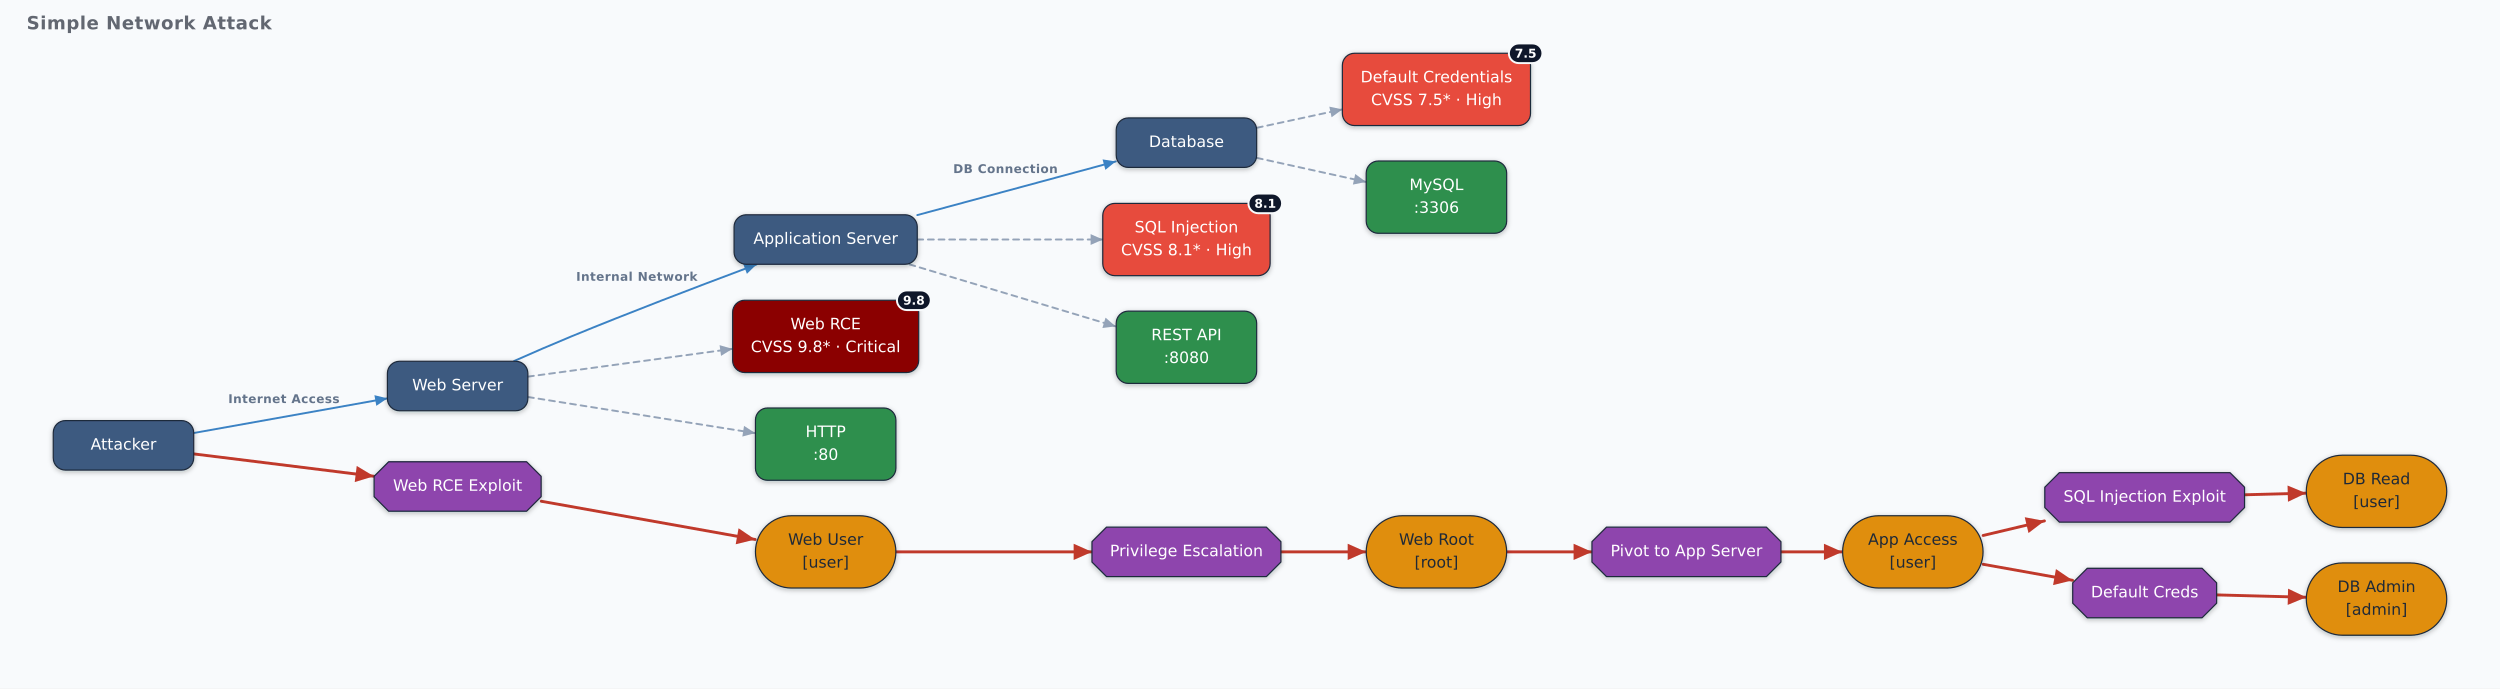
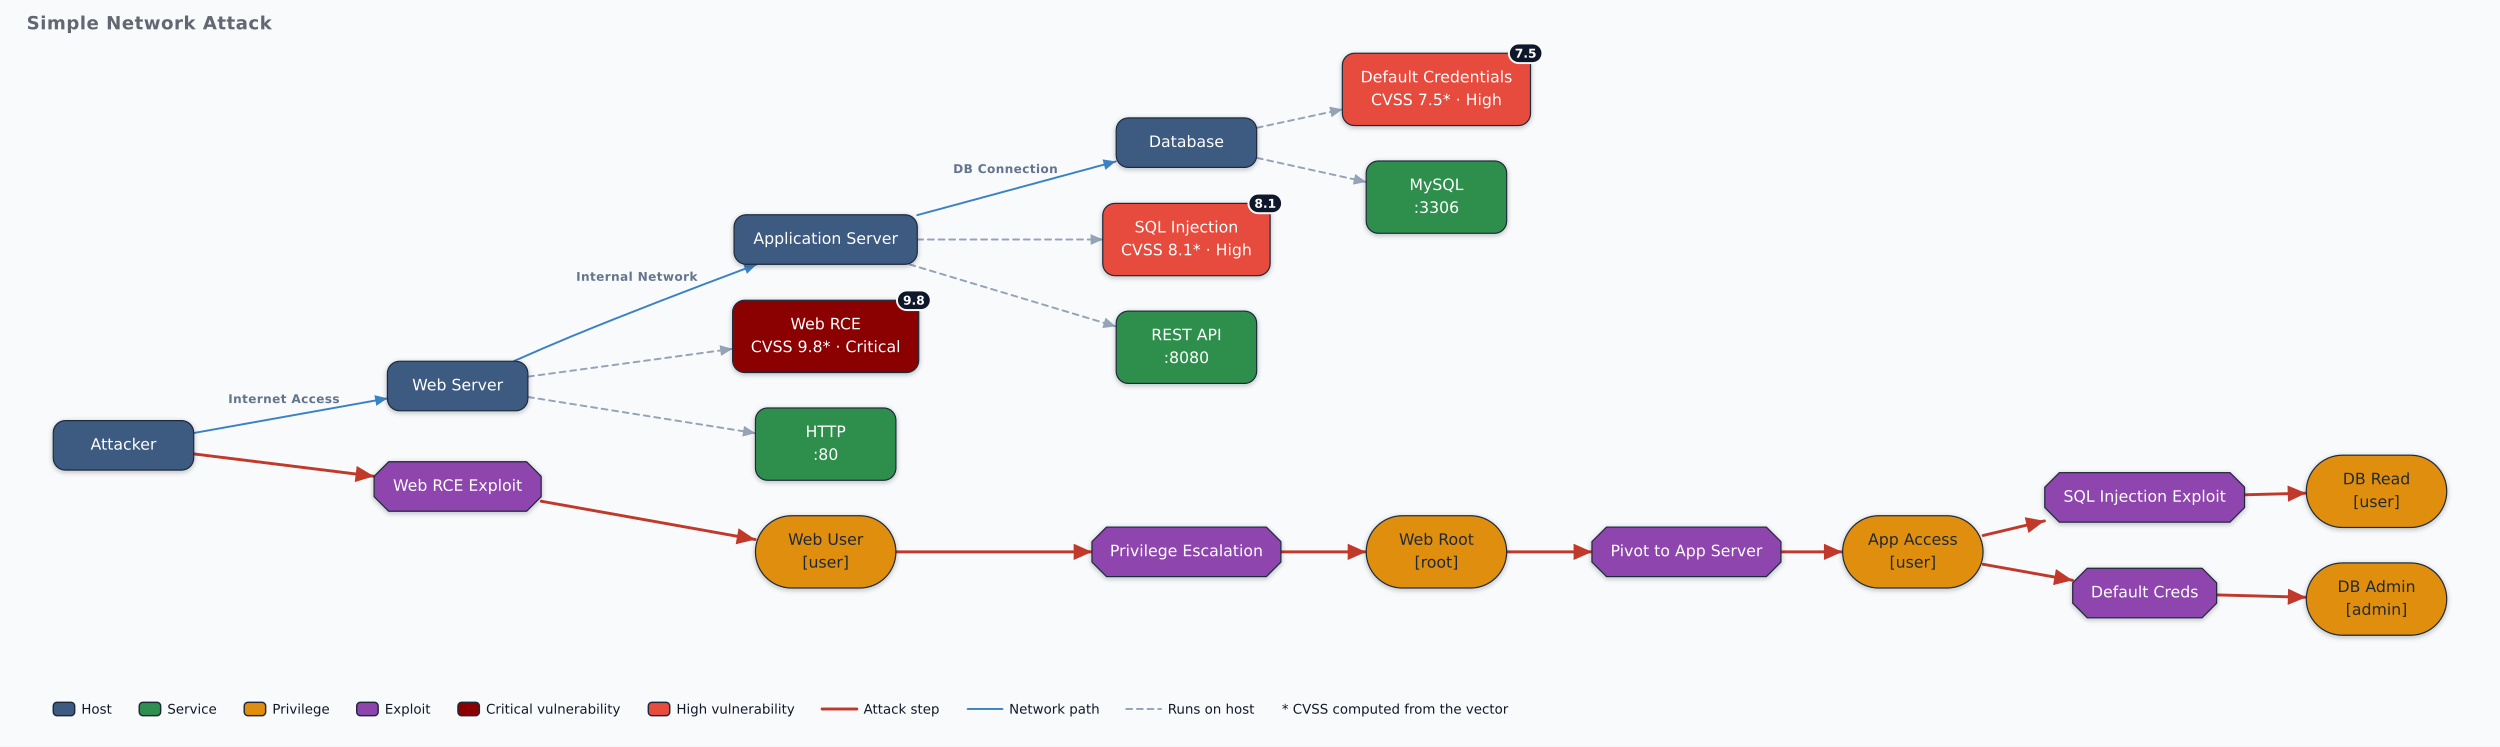
- <svg xmlns="http://www.w3.org/2000/svg" width="2065" height="568.7" viewBox="-44 -43.85 2065 568.7" preserveAspectRatio="xMidYMid meet" class="usv-svg usv-attackgraph" data-usv-engine="svg" data-usv-module="attackgraph" data-usv-theme="sv_default">
+ <svg xmlns="http://www.w3.org/2000/svg" width="2065" height="616.7" viewBox="-44 -43.85 2065 616.7" preserveAspectRatio="xMidYMid meet" class="usv-svg usv-attackgraph" data-usv-engine="svg" data-usv-module="attackgraph" data-usv-theme="sv_default">
  <defs>
    <filter id="usv-shadow-0" x="-20%" y="-20%" width="140%" height="140%">
      <feDropShadow dx="0" dy="1.2" stdDeviation="2.2" flood-color="#0f172a" flood-opacity="0.28" />
    </filter>
    <marker id="usv-arrow-1" viewBox="0 0 10 10" refX="9" refY="5" markerWidth="7" markerHeight="7" orient="auto-start-reverse">
      <path d="M 0 1 L 9 5 L 0 9 z" fill="#3b82c4" />
    </marker>
    <marker id="usv-arrow-2" viewBox="0 0 10 10" refX="9" refY="5" markerWidth="7" markerHeight="7" orient="auto-start-reverse">
      <path d="M 0 1 L 9 5 L 0 9 z" fill="#c0392b" />
    </marker>
    <marker id="usv-arrow-3" viewBox="0 0 10 10" refX="9" refY="5" markerWidth="7" markerHeight="7" orient="auto-start-reverse">
      <path d="M 0 1 L 9 5 L 0 9 z" fill="#94a3b8" />
    </marker>
  </defs>
  <style type="text/css">
.usv-attackgraph text { font-family: DejaVu Sans; }
.usv-attackgraph .usv-node:hover rect, .usv-attackgraph .usv-node:hover polygon { stroke-width: 2.2; }
</style>
-   <rect x="-44" y="-43.85" width="2065" height="568.7" rx="0" fill="#f8fafc" stroke="none" stroke-width="0" />
+   <rect x="-44" y="-43.85" width="2065" height="616.7" rx="0" fill="#f8fafc" stroke="none" stroke-width="0" />
  <g class="usv-edge usv-edge--network" data-from="attacker" data-to="webserver">
    <path d="M 116.11 313.79 C 159.79 305.97 220.15 295.18 266.1 286.96 L 275.97 285.2" fill="none" stroke="#3b82c4" stroke-width="1.6" stroke-linecap="round" marker-end="url(#usv-arrow-1)" />
  </g>
  <g class="usv-edge usv-edge--network" data-from="webserver" data-to="appserver">
    <path d="M 380.69 254.32 C 395.69 247.67 412.5 240.38 428 234 C 475.67 214.38 530.06 193.62 571.4 178.16 L 580.82 174.64" fill="none" stroke="#3b82c4" stroke-width="1.6" stroke-linecap="round" marker-end="url(#usv-arrow-1)" />
  </g>
  <g class="usv-edge usv-edge--network" data-from="appserver" data-to="database">
    <path d="M 713.69 133.81 C 761.08 121 821.88 104.57 867.76 92.17 L 877.61 89.51" fill="none" stroke="#3b82c4" stroke-width="1.6" stroke-linecap="round" marker-end="url(#usv-arrow-1)" />
  </g>
  <g class="usv-edge usv-edge--exploit" data-from="attacker" data-to="exploit_web_rce">
    <path d="M 116.11 331.09 C 156.27 336.07 210.5 342.8 254.69 348.28 L 264.83 349.54" fill="none" stroke="#c0392b" stroke-width="2.4" stroke-linecap="round" marker-end="url(#usv-arrow-2)" />
  </g>
  <g class="usv-edge usv-edge--exploit" data-from="exploit_web_rce" data-to="priv_web_user">
    <path d="M 403.15 370.19 C 452.95 379.09 520.17 391.11 569.76 399.98 L 579.75 401.76" fill="none" stroke="#c0392b" stroke-width="2.4" stroke-linecap="round" marker-end="url(#usv-arrow-2)" />
  </g>
  <g class="usv-edge usv-edge--exploit" data-from="priv_web_user" data-to="exploit_privesc">
    <path d="M 696.07 412 C 739.05 412 798.72 412 847.68 412 L 857.95 412" fill="none" stroke="#c0392b" stroke-width="2.4" stroke-linecap="round" marker-end="url(#usv-arrow-2)" />
  </g>
  <g class="usv-edge usv-edge--exploit" data-from="exploit_privesc" data-to="priv_web_root">
    <path d="M 1014 412 C 1033.8 412 1054.9 412 1074.1 412 L 1084.3 412" fill="none" stroke="#c0392b" stroke-width="2.4" stroke-linecap="round" marker-end="url(#usv-arrow-2)" />
  </g>
  <g class="usv-edge usv-edge--exploit" data-from="priv_web_root" data-to="exploit_pivot">
    <path d="M 1200.7 412 C 1219.3 412 1240.4 412 1260.7 412 L 1270.9 412" fill="none" stroke="#c0392b" stroke-width="2.4" stroke-linecap="round" marker-end="url(#usv-arrow-2)" />
  </g>
  <g class="usv-edge usv-edge--exploit" data-from="exploit_pivot" data-to="priv_app_access">
    <path d="M 1427.1 412 C 1440.5 412 1454.3 412 1467.4 412 L 1477.7 412" fill="none" stroke="#c0392b" stroke-width="2.4" stroke-linecap="round" marker-end="url(#usv-arrow-2)" />
  </g>
  <g class="usv-edge usv-edge--exploit" data-from="priv_app_access" data-to="exploit_sqli">
    <path d="M 1594.1 398.44 C 1606.9 395.4 1620.8 392.1 1634.6 388.82 L 1644.7 386.43" fill="none" stroke="#c0392b" stroke-width="2.4" stroke-linecap="round" marker-end="url(#usv-arrow-2)" />
  </g>
  <g class="usv-edge usv-edge--exploit" data-from="exploit_sqli" data-to="priv_db_read">
    <path d="M 1810.2 364.84 C 1823.7 364.49 1837.5 364.12 1850.5 363.78 L 1860.8 363.51" fill="none" stroke="#c0392b" stroke-width="2.4" stroke-linecap="round" marker-end="url(#usv-arrow-2)" />
  </g>
  <g class="usv-edge usv-edge--exploit" data-from="priv_app_access" data-to="exploit_db_default">
    <path d="M 1594.1 422.25 C 1614.2 425.84 1636.9 429.92 1657.8 433.67 L 1667.9 435.48" fill="none" stroke="#c0392b" stroke-width="2.4" stroke-linecap="round" marker-end="url(#usv-arrow-2)" />
  </g>
  <g class="usv-edge usv-edge--exploit" data-from="exploit_db_default" data-to="priv_db_admin">
    <path d="M 1787.2 447.55 C 1807.3 448.08 1830.1 448.68 1850.9 449.23 L 1860.9 449.49" fill="none" stroke="#c0392b" stroke-width="2.4" stroke-linecap="round" marker-end="url(#usv-arrow-2)" />
  </g>
  <g class="usv-edge usv-edge--structural" data-from="webserver" data-to="vuln_web_rce">
    <path d="M 392.16 267.24 C 436.97 261.16 500.04 252.59 550.95 245.68 L 560.96 244.32" fill="none" stroke="#94a3b8" stroke-width="1.6" stroke-linecap="round" stroke-dasharray="4.8 4" marker-end="url(#usv-arrow-3)" />
  </g>
  <g class="usv-edge usv-edge--structural" data-from="appserver" data-to="vuln_app_sqli">
    <path d="M 713.69 154 C 757.39 154 812.49 154 856.78 154 L 866.92 154" fill="none" stroke="#94a3b8" stroke-width="1.6" stroke-linecap="round" stroke-dasharray="4.8 4" marker-end="url(#usv-arrow-3)" />
  </g>
  <g class="usv-edge usv-edge--structural" data-from="database" data-to="vuln_db_default">
    <path d="M 994.24 61.69 C 1013 57.64 1034.3 53.06 1054.8 48.65 L 1064.8 46.51" fill="none" stroke="#94a3b8" stroke-width="1.6" stroke-linecap="round" stroke-dasharray="4.8 4" marker-end="url(#usv-arrow-3)" />
  </g>
  <g class="usv-edge usv-edge--structural" data-from="webserver" data-to="svc_http">
    <path d="M 392.16 284.08 C 442.68 292.12 516.43 303.84 569.77 312.31 L 579.82 313.91" fill="none" stroke="#94a3b8" stroke-width="1.6" stroke-linecap="round" stroke-dasharray="4.8 4" marker-end="url(#usv-arrow-3)" />
  </g>
  <g class="usv-edge usv-edge--structural" data-from="appserver" data-to="svc_api">
    <path d="M 707.28 174.53 C 755.52 189.03 819.86 208.38 867.85 222.81 L 877.52 225.72" fill="none" stroke="#94a3b8" stroke-width="1.6" stroke-linecap="round" stroke-dasharray="4.8 4" marker-end="url(#usv-arrow-3)" />
  </g>
  <g class="usv-edge usv-edge--structural" data-from="database" data-to="svc_mysql">
    <path d="M 994.24 86.59 C 1019.1 92.06 1048.3 98.49 1074.2 104.19 L 1084.3 106.41" fill="none" stroke="#94a3b8" stroke-width="1.6" stroke-linecap="round" stroke-dasharray="4.8 4" marker-end="url(#usv-arrow-3)" />
  </g>
  <g class="usv-node usv-node--host" data-kind="host" data-label="Attacker" data-node-id="attacker">
    <rect x="0" y="303.57" width="116" height="40.85" rx="10" fill="#3d5a80" stroke="#1e293b" stroke-width="1" filter="url(#usv-shadow-0)" />
    <text x="58" y="327.57" text-anchor="middle" font-size="13" fill="#ffffff">Attacker</text>
  </g>
  <g class="usv-node usv-node--host" data-kind="host" data-label="Web Server" data-node-id="webserver">
    <rect x="276" y="254.57" width="116" height="40.85" rx="10" fill="#3d5a80" stroke="#1e293b" stroke-width="1" filter="url(#usv-shadow-0)" />
    <text x="334" y="278.57" text-anchor="middle" font-size="13" fill="#ffffff">Web Server</text>
  </g>
  <g class="usv-node usv-node--host" data-kind="host" data-label="Application Server" data-node-id="appserver">
    <rect x="562.35" y="133.57" width="151.3" height="40.85" rx="10" fill="#3d5a80" stroke="#1e293b" stroke-width="1" filter="url(#usv-shadow-0)" />
    <text x="638" y="157.57" text-anchor="middle" font-size="13" fill="#ffffff">Application Server</text>
  </g>
  <g class="usv-node usv-node--host" data-kind="host" data-label="Database" data-node-id="database">
    <rect x="878" y="53.58" width="116" height="40.85" rx="10" fill="#3d5a80" stroke="#1e293b" stroke-width="1" filter="url(#usv-shadow-0)" />
    <text x="936" y="77.58" text-anchor="middle" font-size="13" fill="#ffffff">Database</text>
  </g>
  <g class="usv-node usv-node--vulnerability usv-sev--critical" data-cvss="9.8" data-kind="vulnerability" data-label="Web RCE" data-node-id="vuln_web_rce" data-severity="critical">
    <rect x="561.15" y="204.15" width="153.7" height="59.7" rx="10" fill="#8b0000" stroke="#1e293b" stroke-width="1" filter="url(#usv-shadow-0)" />
    <text x="638" y="228.15" text-anchor="middle" font-size="13" fill="#ffffff">Web RCE</text>
    <text x="638" y="247" text-anchor="middle" font-size="13" fill="#ffffff">CVSS 9.8* · Critical</text>
  </g>
  <g class="usv-node usv-node--vulnerability usv-sev--high" data-cvss="8.1" data-kind="vulnerability" data-label="SQL Injection" data-node-id="vuln_app_sqli" data-severity="high">
    <rect x="866.89" y="124.15" width="138.22" height="59.7" rx="10" fill="#e74c3c" stroke="#1e293b" stroke-width="1" filter="url(#usv-shadow-0)" />
    <text x="936" y="148.15" text-anchor="middle" font-size="13" fill="#ffffff">SQL Injection</text>
    <text x="936" y="167" text-anchor="middle" font-size="13" fill="#ffffff">CVSS 8.1* · High</text>
  </g>
  <g class="usv-node usv-node--vulnerability usv-sev--high" data-cvss="7.5" data-kind="vulnerability" data-label="Default Credentials" data-node-id="vuln_db_default" data-severity="high">
    <rect x="1064.8" y="0.15" width="155.4" height="59.7" rx="10" fill="#e74c3c" stroke="#1e293b" stroke-width="1" filter="url(#usv-shadow-0)" />
    <text x="1142.5" y="24.15" text-anchor="middle" font-size="13" fill="#ffffff">Default Credentials</text>
    <text x="1142.5" y="43" text-anchor="middle" font-size="13" fill="#ffffff">CVSS 7.5* · High</text>
  </g>
  <g class="usv-node usv-node--privilege" data-kind="privilege" data-label="Web User" data-node-id="priv_web_user">
    <rect x="580" y="382.15" width="116" height="59.7" rx="29.85" fill="#e08e0b" stroke="#1e293b" stroke-width="1" filter="url(#usv-shadow-0)" />
    <text x="638" y="406.15" text-anchor="middle" font-size="13" fill="#1f2937">Web User</text>
    <text x="638" y="425" text-anchor="middle" font-size="13" fill="#1f2937">[user]</text>
  </g>
  <g class="usv-node usv-node--privilege" data-kind="privilege" data-label="Web Root" data-node-id="priv_web_root">
    <rect x="1084.5" y="382.15" width="116" height="59.7" rx="29.85" fill="#e08e0b" stroke="#1e293b" stroke-width="1" filter="url(#usv-shadow-0)" />
    <text x="1142.5" y="406.15" text-anchor="middle" font-size="13" fill="#1f2937">Web Root</text>
    <text x="1142.5" y="425" text-anchor="middle" font-size="13" fill="#1f2937">[root]</text>
  </g>
  <g class="usv-node usv-node--privilege" data-kind="privilege" data-label="App Access" data-node-id="priv_app_access">
    <rect x="1478" y="382.15" width="116" height="59.7" rx="29.85" fill="#e08e0b" stroke="#1e293b" stroke-width="1" filter="url(#usv-shadow-0)" />
    <text x="1536" y="406.15" text-anchor="middle" font-size="13" fill="#1f2937">App Access</text>
    <text x="1536" y="425" text-anchor="middle" font-size="13" fill="#1f2937">[user]</text>
  </g>
  <g class="usv-node usv-node--privilege" data-kind="privilege" data-label="DB Read" data-node-id="priv_db_read">
    <rect x="1861" y="332.15" width="116" height="59.7" rx="29.85" fill="#e08e0b" stroke="#1e293b" stroke-width="1" filter="url(#usv-shadow-0)" />
    <text x="1919" y="356.15" text-anchor="middle" font-size="13" fill="#1f2937">DB Read</text>
    <text x="1919" y="375" text-anchor="middle" font-size="13" fill="#1f2937">[user]</text>
  </g>
  <g class="usv-node usv-node--privilege" data-kind="privilege" data-label="DB Admin" data-node-id="priv_db_admin">
    <rect x="1861" y="421.15" width="116" height="59.7" rx="29.85" fill="#e08e0b" stroke="#1e293b" stroke-width="1" filter="url(#usv-shadow-0)" />
    <text x="1919" y="445.15" text-anchor="middle" font-size="13" fill="#1f2937">DB Admin</text>
    <text x="1919" y="464" text-anchor="middle" font-size="13" fill="#1f2937">[admin]</text>
  </g>
  <g class="usv-node usv-node--service" data-kind="service" data-label="HTTP" data-node-id="svc_http">
    <rect x="580" y="293.15" width="116" height="59.7" rx="10" fill="#2f8f4e" stroke="#1e293b" stroke-width="1" filter="url(#usv-shadow-0)" />
    <text x="638" y="317.15" text-anchor="middle" font-size="13" fill="#ffffff">HTTP</text>
    <text x="638" y="336" text-anchor="middle" font-size="13" fill="#ffffff">:80</text>
  </g>
  <g class="usv-node usv-node--service" data-kind="service" data-label="REST API" data-node-id="svc_api">
    <rect x="878" y="213.15" width="116" height="59.7" rx="10" fill="#2f8f4e" stroke="#1e293b" stroke-width="1" filter="url(#usv-shadow-0)" />
    <text x="936" y="237.15" text-anchor="middle" font-size="13" fill="#ffffff">REST API</text>
    <text x="936" y="256" text-anchor="middle" font-size="13" fill="#ffffff">:8080</text>
  </g>
  <g class="usv-node usv-node--service" data-kind="service" data-label="MySQL" data-node-id="svc_mysql">
    <rect x="1084.5" y="89.15" width="116" height="59.7" rx="10" fill="#2f8f4e" stroke="#1e293b" stroke-width="1" filter="url(#usv-shadow-0)" />
    <text x="1142.5" y="113.15" text-anchor="middle" font-size="13" fill="#ffffff">MySQL</text>
    <text x="1142.5" y="132" text-anchor="middle" font-size="13" fill="#ffffff">:3306</text>
  </g>
  <g class="usv-node usv-node--exploit" data-kind="exploit" data-label="Web RCE Exploit" data-node-id="exploit_web_rce">
    <polygon points="277.02,337.57 390.98,337.57 402.98,349.57 402.98,366.42 390.98,378.42 277.02,378.42 265.02,366.42 265.02,349.57" fill="#8e44ad" stroke="#1e293b" stroke-width="1" stroke-linejoin="round" filter="url(#usv-shadow-0)" />
    <text x="334" y="361.57" text-anchor="middle" font-size="13" fill="#ffffff">Web RCE Exploit</text>
  </g>
  <g class="usv-node usv-node--exploit" data-kind="exploit" data-label="Privilege Escalation" data-node-id="exploit_privesc">
    <polygon points="869.97,391.57 1002.03,391.57 1014.03,403.57 1014.03,420.42 1002.03,432.42 869.97,432.42 857.97,420.42 857.97,403.57" fill="#8e44ad" stroke="#1e293b" stroke-width="1" stroke-linejoin="round" filter="url(#usv-shadow-0)" />
    <text x="936" y="415.57" text-anchor="middle" font-size="13" fill="#ffffff">Privilege Escalation</text>
  </g>
  <g class="usv-node usv-node--exploit" data-kind="exploit" data-label="Pivot to App Server" data-node-id="exploit_pivot">
    <polygon points="1282.95,391.57 1415.05,391.57 1427.05,403.57 1427.05,420.42 1415.05,432.42 1282.95,432.42 1270.95,420.42 1270.95,403.57" fill="#8e44ad" stroke="#1e293b" stroke-width="1" stroke-linejoin="round" filter="url(#usv-shadow-0)" />
    <text x="1349" y="415.57" text-anchor="middle" font-size="13" fill="#ffffff">Pivot to App Server</text>
  </g>
  <g class="usv-node usv-node--exploit" data-kind="exploit" data-label="SQL Injection Exploit" data-node-id="exploit_sqli">
    <polygon points="1657.01,346.57 1797.99,346.57 1809.99,358.57 1809.99,375.42 1797.99,387.42 1657.01,387.42 1645.01,375.42 1645.01,358.57" fill="#8e44ad" stroke="#1e293b" stroke-width="1" stroke-linejoin="round" filter="url(#usv-shadow-0)" />
    <text x="1727.5" y="370.57" text-anchor="middle" font-size="13" fill="#ffffff">SQL Injection Exploit</text>
  </g>
  <g class="usv-node usv-node--exploit" data-kind="exploit" data-label="Default Creds" data-node-id="exploit_db_default">
    <polygon points="1680.06,425.57 1774.94,425.57 1786.94,437.57 1786.94,454.42 1774.94,466.42 1680.06,466.42 1668.06,454.42 1668.06,437.57" fill="#8e44ad" stroke="#1e293b" stroke-width="1" stroke-linejoin="round" filter="url(#usv-shadow-0)" />
    <text x="1727.5" y="449.57" text-anchor="middle" font-size="13" fill="#ffffff">Default Creds</text>
  </g>
  <g class="usv-badge usv-badge--cvss" data-value="9.8">
    <rect x="696.87" y="196.04" width="27.96" height="16.22" rx="8.11" fill="#0f172a" stroke="#f8fafc" stroke-width="1.62" />
    <text x="710.85" y="207.8" text-anchor="middle" font-size="10.14" font-weight="bold" fill="#ffffff">9.8</text>
  </g>
  <g class="usv-badge usv-badge--cvss" data-value="8.1">
    <rect x="987.21" y="116.04" width="27.8" height="16.22" rx="8.11" fill="#0f172a" stroke="#f8fafc" stroke-width="1.62" />
    <text x="1001.11" y="127.8" text-anchor="middle" font-size="10.14" font-weight="bold" fill="#ffffff">8.1</text>
  </g>
  <g class="usv-badge usv-badge--cvss" data-value="7.5">
    <rect x="1202.33" y="-7.96" width="27.73" height="16.22" rx="8.11" fill="#0f172a" stroke="#f8fafc" stroke-width="1.62" />
    <text x="1216.2" y="3.8" text-anchor="middle" font-size="10.14" font-weight="bold" fill="#ffffff">7.5</text>
  </g>
  <text x="-22" y="-19.65" text-anchor="start" font-size="15" font-weight="600" fill="#111827" opacity="0.65" letter-spacing="0.4">Simple Network Attack</text>
  <g class="usv-edge-label">
    <text x="190.5" y="289.1" text-anchor="middle" font-size="10" font-weight="600" letter-spacing="0.3" fill="#f8fafc" stroke="#f8fafc" stroke-width="3.2" stroke-linejoin="round">Internet Access</text>
    <text x="190.5" y="289.1" text-anchor="middle" font-size="10" font-weight="600" letter-spacing="0.3" fill="#64748b">Internet Access</text>
  </g>
  <g class="usv-edge-label">
    <text x="482" y="188.1" text-anchor="middle" font-size="10" font-weight="600" letter-spacing="0.3" fill="#f8fafc" stroke="#f8fafc" stroke-width="3.2" stroke-linejoin="round">Internal Network</text>
    <text x="482" y="188.1" text-anchor="middle" font-size="10" font-weight="600" letter-spacing="0.3" fill="#64748b">Internal Network</text>
  </g>
  <g class="usv-edge-label">
    <text x="786.5" y="99.1" text-anchor="middle" font-size="10" font-weight="600" letter-spacing="0.3" fill="#f8fafc" stroke="#f8fafc" stroke-width="3.2" stroke-linejoin="round">DB Connection</text>
    <text x="786.5" y="99.1" text-anchor="middle" font-size="10" font-weight="600" letter-spacing="0.3" fill="#64748b">DB Connection</text>
  </g>
+   <g class="usv-legend">
+     <rect x="0" y="536.26" width="17.68" height="11.05" rx="3" fill="#3d5a80" stroke="#1e293b" stroke-width="1.2" />
+     <text x="23.2" y="545.65" text-anchor="start" font-size="11.05" fill="#111827">Host</text>
+     <rect x="71.02" y="536.26" width="17.68" height="11.05" rx="3" fill="#2f8f4e" stroke="#1e293b" stroke-width="1.2" />
+     <text x="94.22" y="545.65" text-anchor="start" font-size="11.05" fill="#111827">Service</text>
+     <rect x="157.74" y="536.26" width="17.68" height="11.05" rx="3" fill="#e08e0b" stroke="#1e293b" stroke-width="1.2" />
+     <text x="180.95" y="545.65" text-anchor="start" font-size="11.05" fill="#111827">Privilege</text>
+     <rect x="250.65" y="536.26" width="17.68" height="11.05" rx="3" fill="#8e44ad" stroke="#1e293b" stroke-width="1.2" />
+     <text x="273.85" y="545.65" text-anchor="start" font-size="11.05" fill="#111827">Exploit</text>
+     <rect x="334.27" y="536.26" width="17.68" height="11.05" rx="3" fill="#8b0000" stroke="#1e293b" stroke-width="1.2" />
+     <text x="357.48" y="545.65" text-anchor="start" font-size="11.05" fill="#111827">Critical vulnerability</text>
+     <rect x="491.51" y="536.26" width="17.68" height="11.05" rx="3" fill="#e74c3c" stroke="#1e293b" stroke-width="1.2" />
+     <text x="514.72" y="545.65" text-anchor="start" font-size="11.05" fill="#111827">High vulnerability</text>
+     <path d="M 635.04 541.78 L 663.77 541.78" fill="none" stroke="#c0392b" stroke-width="2.4" stroke-linecap="round" />
+     <text x="669.3" y="545.65" text-anchor="start" font-size="11.05" fill="#111827">Attack step</text>
+     <path d="M 755.3 541.78 L 784.03 541.78" fill="none" stroke="#3b82c4" stroke-width="1.6" stroke-linecap="round" />
+     <text x="789.55" y="545.65" text-anchor="start" font-size="11.05" fill="#111827">Network path</text>
+     <path d="M 886.3 541.78 L 915.03 541.78" fill="none" stroke="#94a3b8" stroke-width="1.6" stroke-linecap="round" stroke-dasharray="4.8 4" />
+     <text x="920.56" y="545.65" text-anchor="start" font-size="11.05" fill="#111827">Runs on host</text>
+     <text x="1014.79" y="545.65" text-anchor="start" font-size="11.05" fill="#111827">* CVSS computed from the vector</text>
+   </g>
</svg>
